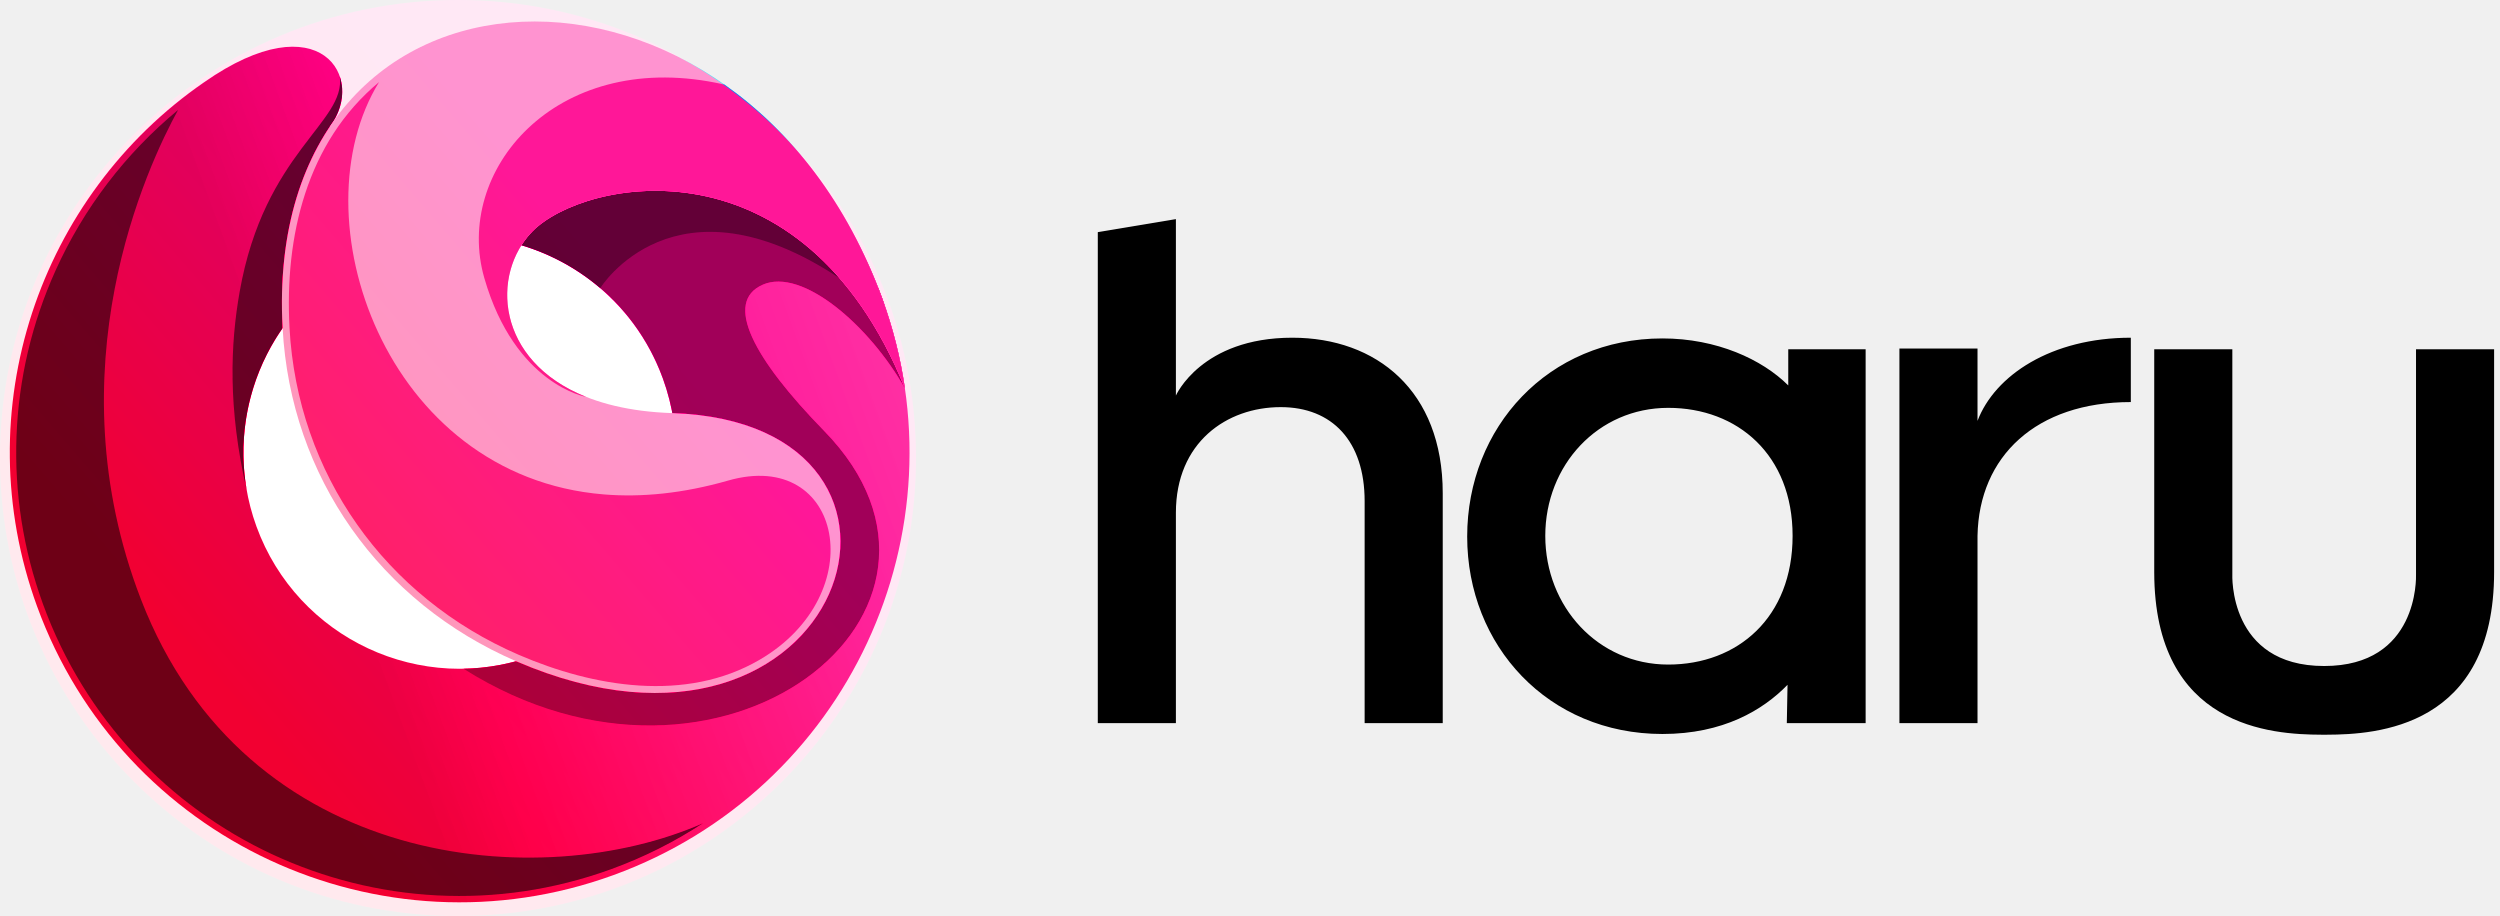
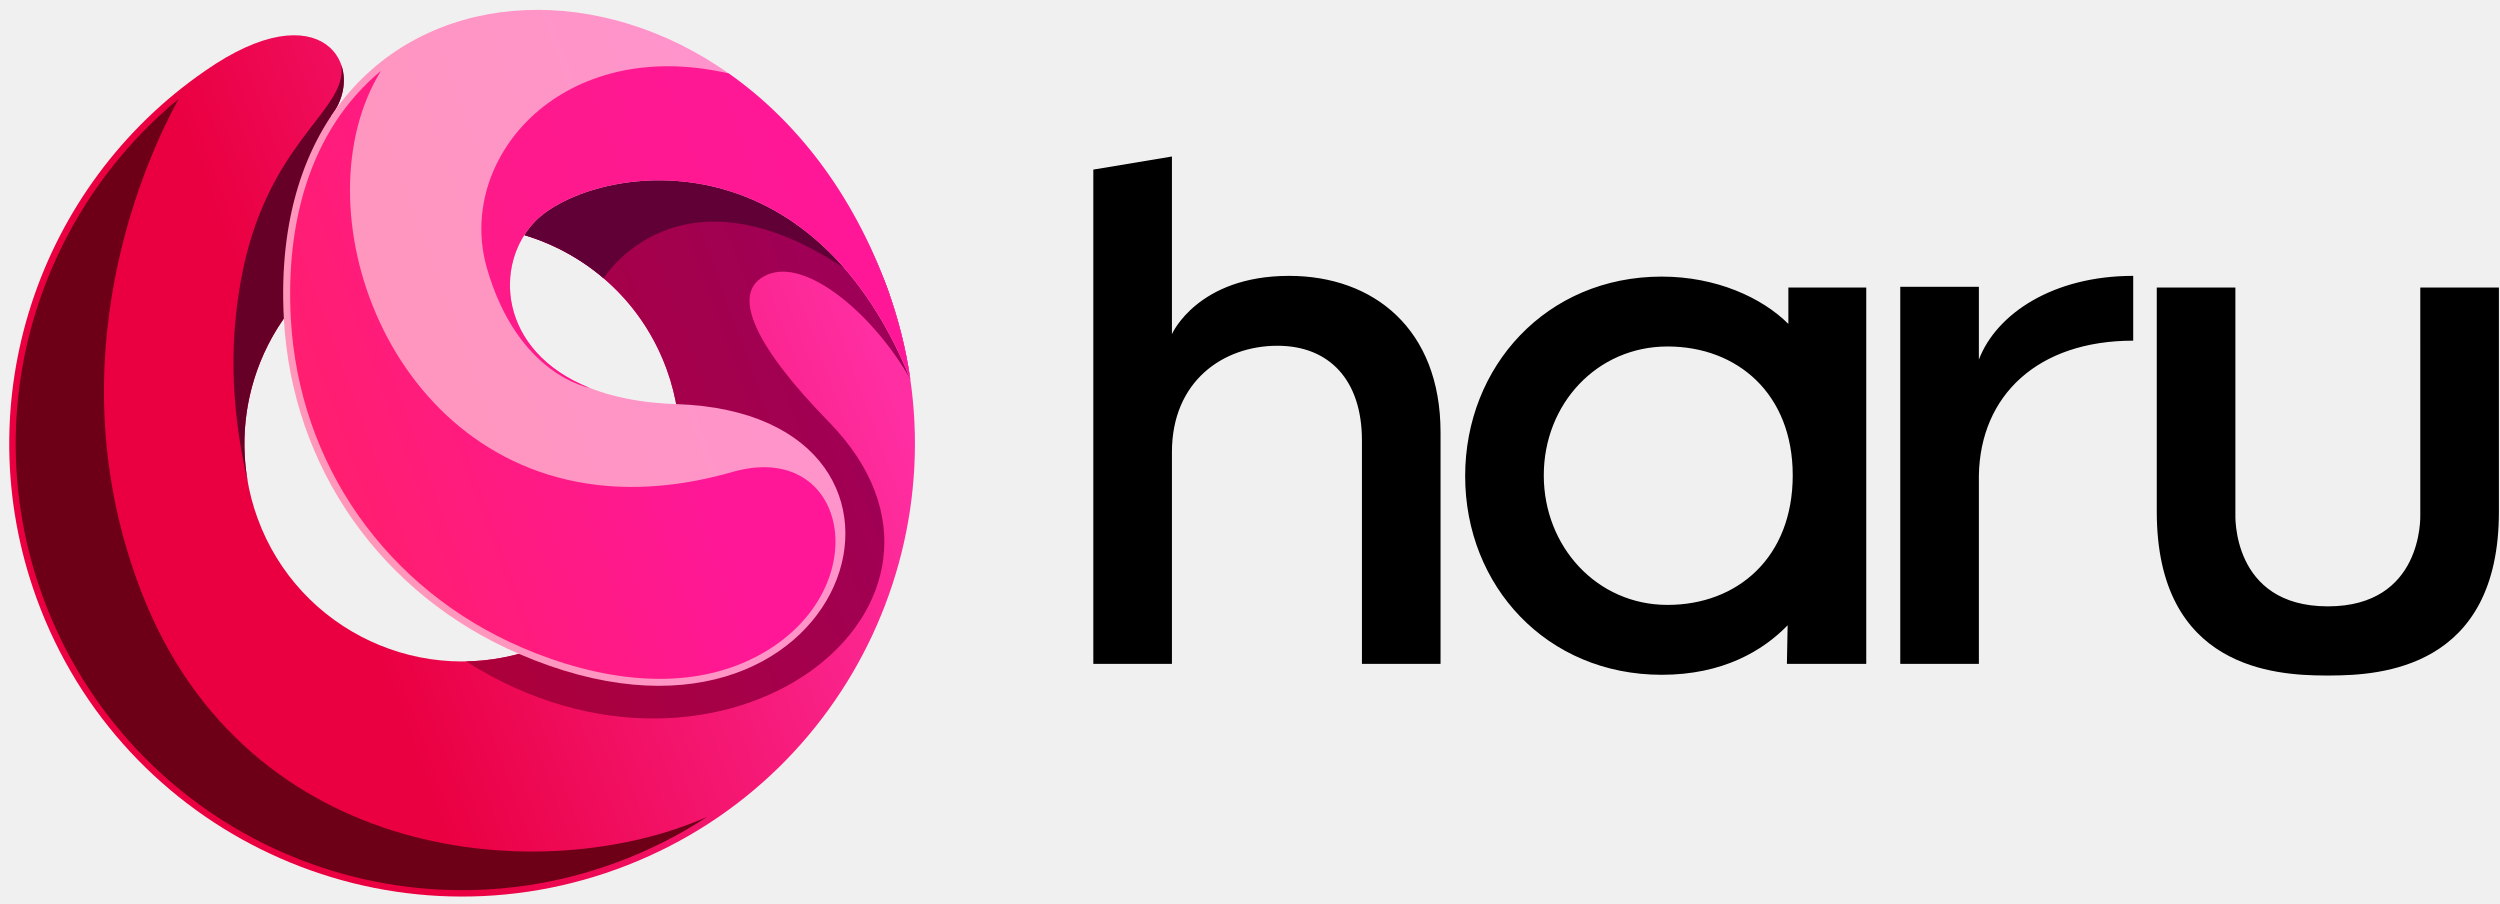
- <svg xmlns="http://www.w3.org/2000/svg" viewBox="0 0 363 133">
+ <svg xmlns="http://www.w3.org/2000/svg" width="238px" height="86px" viewBox="0 0 238 86" version="1.1">
  <defs>
-     <linearGradient x1="45.538%" y1="128.962%" x2="45.538%" y2="33.012%" id="prefix__a">
-       <stop stop-color="#5E94F9" offset="0%" />
-       <stop stop-color="#114FED" offset="100%" />
+     <linearGradient x1="45.538%" y1="128.962%" x2="45.538%" y2="33.012%" id="linearGradient-1">
+       <stop stop-color="#FF2FA3" offset="0%" />
+       <stop stop-color="#FF2EA2" offset="33.457%" />
+       <stop stop-color="#EA0041" offset="100%" />
    </linearGradient>
-     <linearGradient x1="70.464%" y1="34.188%" x2="23.665%" y2="74.53%" id="prefix__b">
-       <stop stop-color="#FF008E" offset="0%" />
-       <stop stop-color="#FF0034" offset="100%" />
+     <linearGradient x1="50%" y1="0%" x2="50%" y2="100%" id="linearGradient-2">
+       <stop stop-color="#AC0039" offset="0%" />
+       <stop stop-color="#9E0059" offset="100%" />
+     </linearGradient>
+     <linearGradient x1="50%" y1="0%" x2="50%" y2="100%" id="linearGradient-3">
+       <stop stop-color="#FF97BA" offset="0%" />
+       <stop stop-color="#FF93D0" offset="100%" />
+     </linearGradient>
+     <linearGradient x1="50%" y1="0%" x2="50%" y2="100%" id="linearGradient-4">
+       <stop stop-color="#FF1A89" offset="0%" />
+       <stop stop-color="#FF1798" offset="99.941%" />
+     </linearGradient>
+     <linearGradient x1="50%" y1="0%" x2="50%" y2="78.917%" id="linearGradient-5">
+       <stop stop-color="#FF1E6F" offset="0%" />
+       <stop stop-color="#FF1798" offset="100%" />
    </linearGradient>
  </defs>
-   <g transform="translate(-18 -18)" fill="none" fill-rule="evenodd">
-     <g transform="rotate(-110 81.302 67.998)">
-       <circle fill="#FFF" cx="66.081" cy="65.543" r="34" />
-       <path d="M65.373.559c30.365 0 55.889 20.726 63.199 48.803 5.343 19.942-7.53 22.416-12.311 14.937-4.015 1.623-8.499 5.722-19.63-1.423C95.092 46.544 81.32 34.46 65.374 34.46c-17.343 0-31.402 14.06-31.402 31.403 0 17.342 14.059 31.4 31.402 31.4 14.717 0 27.069-10.126 30.47-23.79 6.458 7.439 10.934 17.43 10.934 22.82 0 7.157.22 17.6.268 19.848-11.307 9.383-25.83 15.025-41.672 15.025-36.067 0-65.305-29.237-65.305-65.303C.068 29.796 29.306.559 65.373.559" fill="url(#prefix__a)" />
-       <path d="M122.662 68.181c-2.385-.041-4.83-1.424-6.401-3.882-6.343 1.206-8.499 5.722-19.63-1.423-1.364-14.46-12.316-25.587-25.877-27.949 12.317 1.511 20.862 5.083 27.458 8.89 17.894 10.332 17.826 22.963 24.45 24.364" fill="#062088" />
-       <path d="M126.092 44.454a64.821 64.821 0 00-15.79-24.66C98.241 8.014 82.233 1.48 65.371 1.48 29.816 1.48.99 30.305.99 65.863c0 5.094.594 10.049 1.713 14.802C.975 55.115 18.9 15.915 61.13 15.082c35.876-.708 58.852 22.394 64.962 29.372" fill="#062088" />
-       <path d="M35.67 55.652a31.356 31.356 0 00-1.699 10.21c0 17.343 14.059 31.402 31.402 31.402 12.287 0 22.922-7.058 28.08-17.34 6.714 5.038 11.55 10.678 13.324 16.368 0 3.267.046 7.217.1 10.76-.67 3.743-1.94 7.89-3.78 12.12-10.655 7.553-23.67 11.994-37.724 11.994a65.58 65.58 0 01-13.356-1.369c10.33-1.72 21.619-8.006 21.201-14.258-.416-6.251-9.664-4.92-22.995 1.112C16.906 131.726.758 82.61 35.67 55.652" fill="#003FBD" />
-       <path d="M80.817 93.207a31.563 31.563 0 0010.995-10.404c4.773 3.835 8.148 12.418 5.858 22.18-2.073 8.829-22.72 22.387-30.66 26.163a66.355 66.355 0 01-2.577.014c.82-.905 2.667-2.46 5.852-4.813 23.192-17.122 10.533-33.14 10.533-33.14z" fill="#062088" />
-       <path d="M91.919 86.756c4.632 9.685-.22 41.638-39.909 43.042a65.552 65.552 0 0013.363 1.368c59.185 0 80.672-66.617 25.741-83.292-20.7-6.284-42.264-.313-57.032 15.325-35.733 37.837 10.014 73.66 26.097 33.638 9.33-23.219 27.109-19.764 31.74-10.08" fill="#54E3F6" />
-       <path d="M91.919 86.756c4.632 9.685-.22 41.638-39.909 43.042a65.552 65.552 0 0013.363 1.368c14.974 0 27.53-4.268 37.05-10.91.227-.359.453-.72.673-1.084 12.374-20.407.965-40.173-15.152-41.284-16.118-1.112-21.29 8.015-21.29 8.015l.001.001c9.47-10.644 21.564-6.885 25.264.852" fill="#2377EF" />
-       <path d="M119.913 73.258c-4.62-12.884-16.384-20.566-29.09-24.423-20.283-6.158-41.489-.323-56.01 15.054-8.11 8.587-14.828 20.403-12.625 32.594 3.362 18.605 24.804 21.92 26.019 4.608.477-6.809 1.994-12.673 4.287-17.655 13.377-29.071 53.191-28.165 67.419-10.178" fill="#2377EF" />
+   <g id="Page-1" stroke="none" stroke-width="1" fill="none" fill-rule="evenodd">
+     <g id="Artboard" transform="translate(-31, -138)" fill-rule="nonzero">
+       <g id="Page" transform="translate(0, 119)">
+         <g id="Top-Bar">
+           <g id="Group-12" transform="translate(18, 6)">
+             <g id="Group-13">
+               <g id="Logo" transform="translate(1.06, 0)">
+                 <g id="Group-76" transform="translate(56.00942, 55.36655) rotate(-110) translate(-56.00942, -55.36655) translate(13.00942, 11.86655)">
+                   <path d="M43.146,0.369 C63.187,0.369 80.033,14.048 84.857,32.579 C88.384,45.74 79.887,47.373 76.732,42.437 C74.082,43.509 71.123,46.214 63.777,41.498 C62.76,30.719 53.671,22.744 43.146,22.744 C31.7,22.744 22.421,32.023 22.421,43.469 C22.421,54.915 31.7,64.194 43.146,64.194 C52.86,64.194 61.011,57.511 63.256,48.492 C67.518,53.402 70.473,59.995 70.473,63.553 C70.473,68.277 70.618,75.17 70.65,76.653 C63.187,82.846 53.601,86.57 43.146,86.57 C19.342,86.57 0.045,67.273 0.045,43.469 C0.045,19.665 19.342,0.369 43.146,0.369" id="Fill-59" fill="url(#linearGradient-1)" />
+                   <path d="M80.957,44.999 C79.383,44.972 77.769,44.06 76.732,42.437 C72.546,43.234 71.123,46.214 63.777,41.498 C62.876,31.954 55.648,24.611 46.698,23.052 C54.827,24.049 60.467,26.407 64.82,28.92 C76.63,35.738 76.585,44.075 80.957,44.999" id="Fill-62" fill="#670027" />
+                   <path d="M83.221,29.34 C81.042,23.205 77.476,17.633 72.799,13.064 C64.84,5.29 54.274,0.977 43.146,0.977 C19.678,0.977 0.654,20.001 0.654,43.469 C0.654,46.831 1.046,50.102 1.784,53.239 C0.643,36.376 12.474,10.505 40.346,9.954 C64.024,9.487 79.188,24.734 83.221,29.34" id="Fill-63" fill="#6D0016" />
+                   <path d="M23.542,36.731 C22.816,38.843 22.421,41.11 22.421,43.469 C22.421,54.915 31.7,64.194 43.146,64.194 C51.255,64.194 58.275,59.536 61.679,52.75 C66.11,56.075 69.302,59.797 70.473,63.553 C70.473,65.709 70.503,68.316 70.539,70.655 C70.096,73.124 69.258,75.862 68.043,78.654 C61.012,83.638 52.422,86.57 43.146,86.57 C40.124,86.57 37.176,86.258 34.331,85.666 C41.149,84.53 48.599,80.382 48.324,76.256 C48.05,72.13 41.946,73.009 33.147,76.99 C11.158,86.939 0.5,54.522 23.542,36.731" id="Fill-64" fill="url(#linearGradient-2)" />
+                   <path d="M53.339,61.517 C56.281,59.851 58.775,57.487 60.596,54.65 C63.746,57.181 65.974,62.846 64.462,69.288 C63.094,75.116 49.467,84.065 44.227,86.556 C43.868,86.565 43.507,86.57 43.146,86.57 C42.939,86.57 42.732,86.568 42.526,86.565 C43.066,85.968 44.286,84.941 46.388,83.389 C61.695,72.089 53.34,61.517 53.34,61.517 L53.339,61.517 Z" id="Fill-65" fill="#610036" />
+                   <path d="M60.667,57.259 C63.724,63.651 60.522,84.74 34.327,85.667 C37.174,86.259 40.124,86.57 43.146,86.57 C82.208,86.57 96.39,42.602 60.135,31.597 C46.473,27.45 32.241,31.39 22.494,41.711 C-1.089,66.684 29.104,90.327 39.718,63.912 C45.876,48.588 57.61,50.868 60.667,57.259" id="Fill-66" fill="url(#linearGradient-3)" />
+                   <path d="M60.667,57.259 C63.724,63.651 60.522,84.74 34.327,85.667 C37.174,86.259 40.124,86.57 43.146,86.57 C53.029,86.57 61.315,83.752 67.599,79.369 C67.749,79.132 67.898,78.894 68.043,78.654 C76.21,65.185 68.68,52.139 58.043,51.406 C47.405,50.672 43.991,56.696 43.991,56.696 L43.992,56.697 C50.243,49.672 58.225,52.153 60.667,57.259" id="Fill-69" fill="url(#linearGradient-4)" />
+                   <path d="M79.142,48.35 C76.094,39.847 68.329,34.777 59.943,32.231 C46.556,28.167 32.561,32.018 22.976,42.167 C17.624,47.834 13.19,55.633 14.644,63.679 C16.863,75.958 31.015,78.146 31.817,66.72 C32.132,62.226 33.133,58.356 34.646,55.068 C43.475,35.881 69.752,36.479 79.142,48.35" id="Fill-70" fill="url(#linearGradient-5)" />
+                 </g>
+               </g>
+             </g>
+             <path d="M124.568,76.2 L124.568,56.034 C124.568,49.312 129.419,45.916 134.617,45.916 C139.537,45.916 142.656,49.173 142.656,54.925 L142.656,76.2 L150.14,76.2 L150.14,54.163 C150.14,44.322 143.764,39.263 135.726,39.263 C126.994,39.263 124.568,44.807 124.568,44.807 L124.568,27.898 L117.084,29.145 L117.084,76.2 L124.568,76.2 Z M171.194,77.24 C177.015,77.24 180.827,74.953 183.183,72.527 L183.114,76.2 L190.667,76.2 L190.667,40.372 L183.252,40.372 L183.252,43.837 C180.757,41.342 176.392,39.332 171.194,39.332 C160.245,39.332 152.483,47.856 152.483,58.321 C152.483,68.785 160.245,77.24 171.194,77.24 Z M171.749,70.587 C165.026,70.587 159.968,65.043 159.968,58.251 C159.968,51.46 165.026,45.985 171.749,45.985 C178.401,45.985 183.668,50.49 183.668,58.251 C183.668,66.082 178.401,70.587 171.749,70.587 Z M201.389,76.2 L201.389,58.251 C201.528,50.628 207.002,45.431 216.081,45.431 L216.081,39.263 C208.458,39.263 203.052,42.867 201.389,47.233 L201.389,40.303 L193.905,40.303 L193.905,76.2 L201.389,76.2 Z M250.896,61.716 L250.896,40.372 L243.411,40.372 L243.412,61.935 C243.424,62.273 243.643,70.725 234.61,70.725 C225.393,70.725 225.809,61.924 225.809,61.924 L225.809,40.372 L218.325,40.372 L218.325,61.716 C218.325,76.657 229.639,77.289 234.331,77.308 L234.889,77.308 C239.581,77.289 250.896,76.657 250.896,61.716 Z" id="haru" fill="#000000" />
+           </g>
+         </g>
+       </g>
    </g>
-     <circle fill="url(#prefix__b)" style="mix-blend-mode:color" cx="84.5" cy="84.5" r="66.5" />
-     <path d="M188.74 123V92.445c0-10.185 7.35-15.33 15.225-15.33 7.455 0 12.18 4.935 12.18 13.65V123h11.34V89.61c0-14.91-9.66-22.575-21.84-22.575-13.23 0-16.905 8.4-16.905 8.4v-25.62l-11.34 1.89V123h11.34zm70.645 1.575c8.82 0 14.595-3.465 18.165-7.14l-.105 5.565h11.445V68.715h-11.235v5.25c-3.78-3.78-10.395-6.825-18.27-6.825-16.59 0-28.35 12.915-28.35 28.77s11.76 28.665 28.35 28.665zm.84-10.08c-10.185 0-17.85-8.4-17.85-18.69 0-10.29 7.665-18.585 17.85-18.585 10.08 0 18.06 6.825 18.06 18.585 0 11.865-7.98 18.69-18.06 18.69zm44.91 8.505V95.805c.21-11.55 8.505-19.425 22.26-19.425v-9.345c-11.55 0-19.74 5.46-22.26 12.075v-10.5h-11.34V123h11.34zm75.01-21.945v-32.34h-11.34v32.67c.02.513.35 13.32-13.335 13.32-13.965 0-13.335-13.335-13.335-13.335V68.715h-11.34v32.34c0 22.638 17.143 23.595 24.253 23.624h.844c7.11-.029 24.253-.986 24.253-23.624z" fill="#000" fill-rule="nonzero" />
  </g>
</svg>
